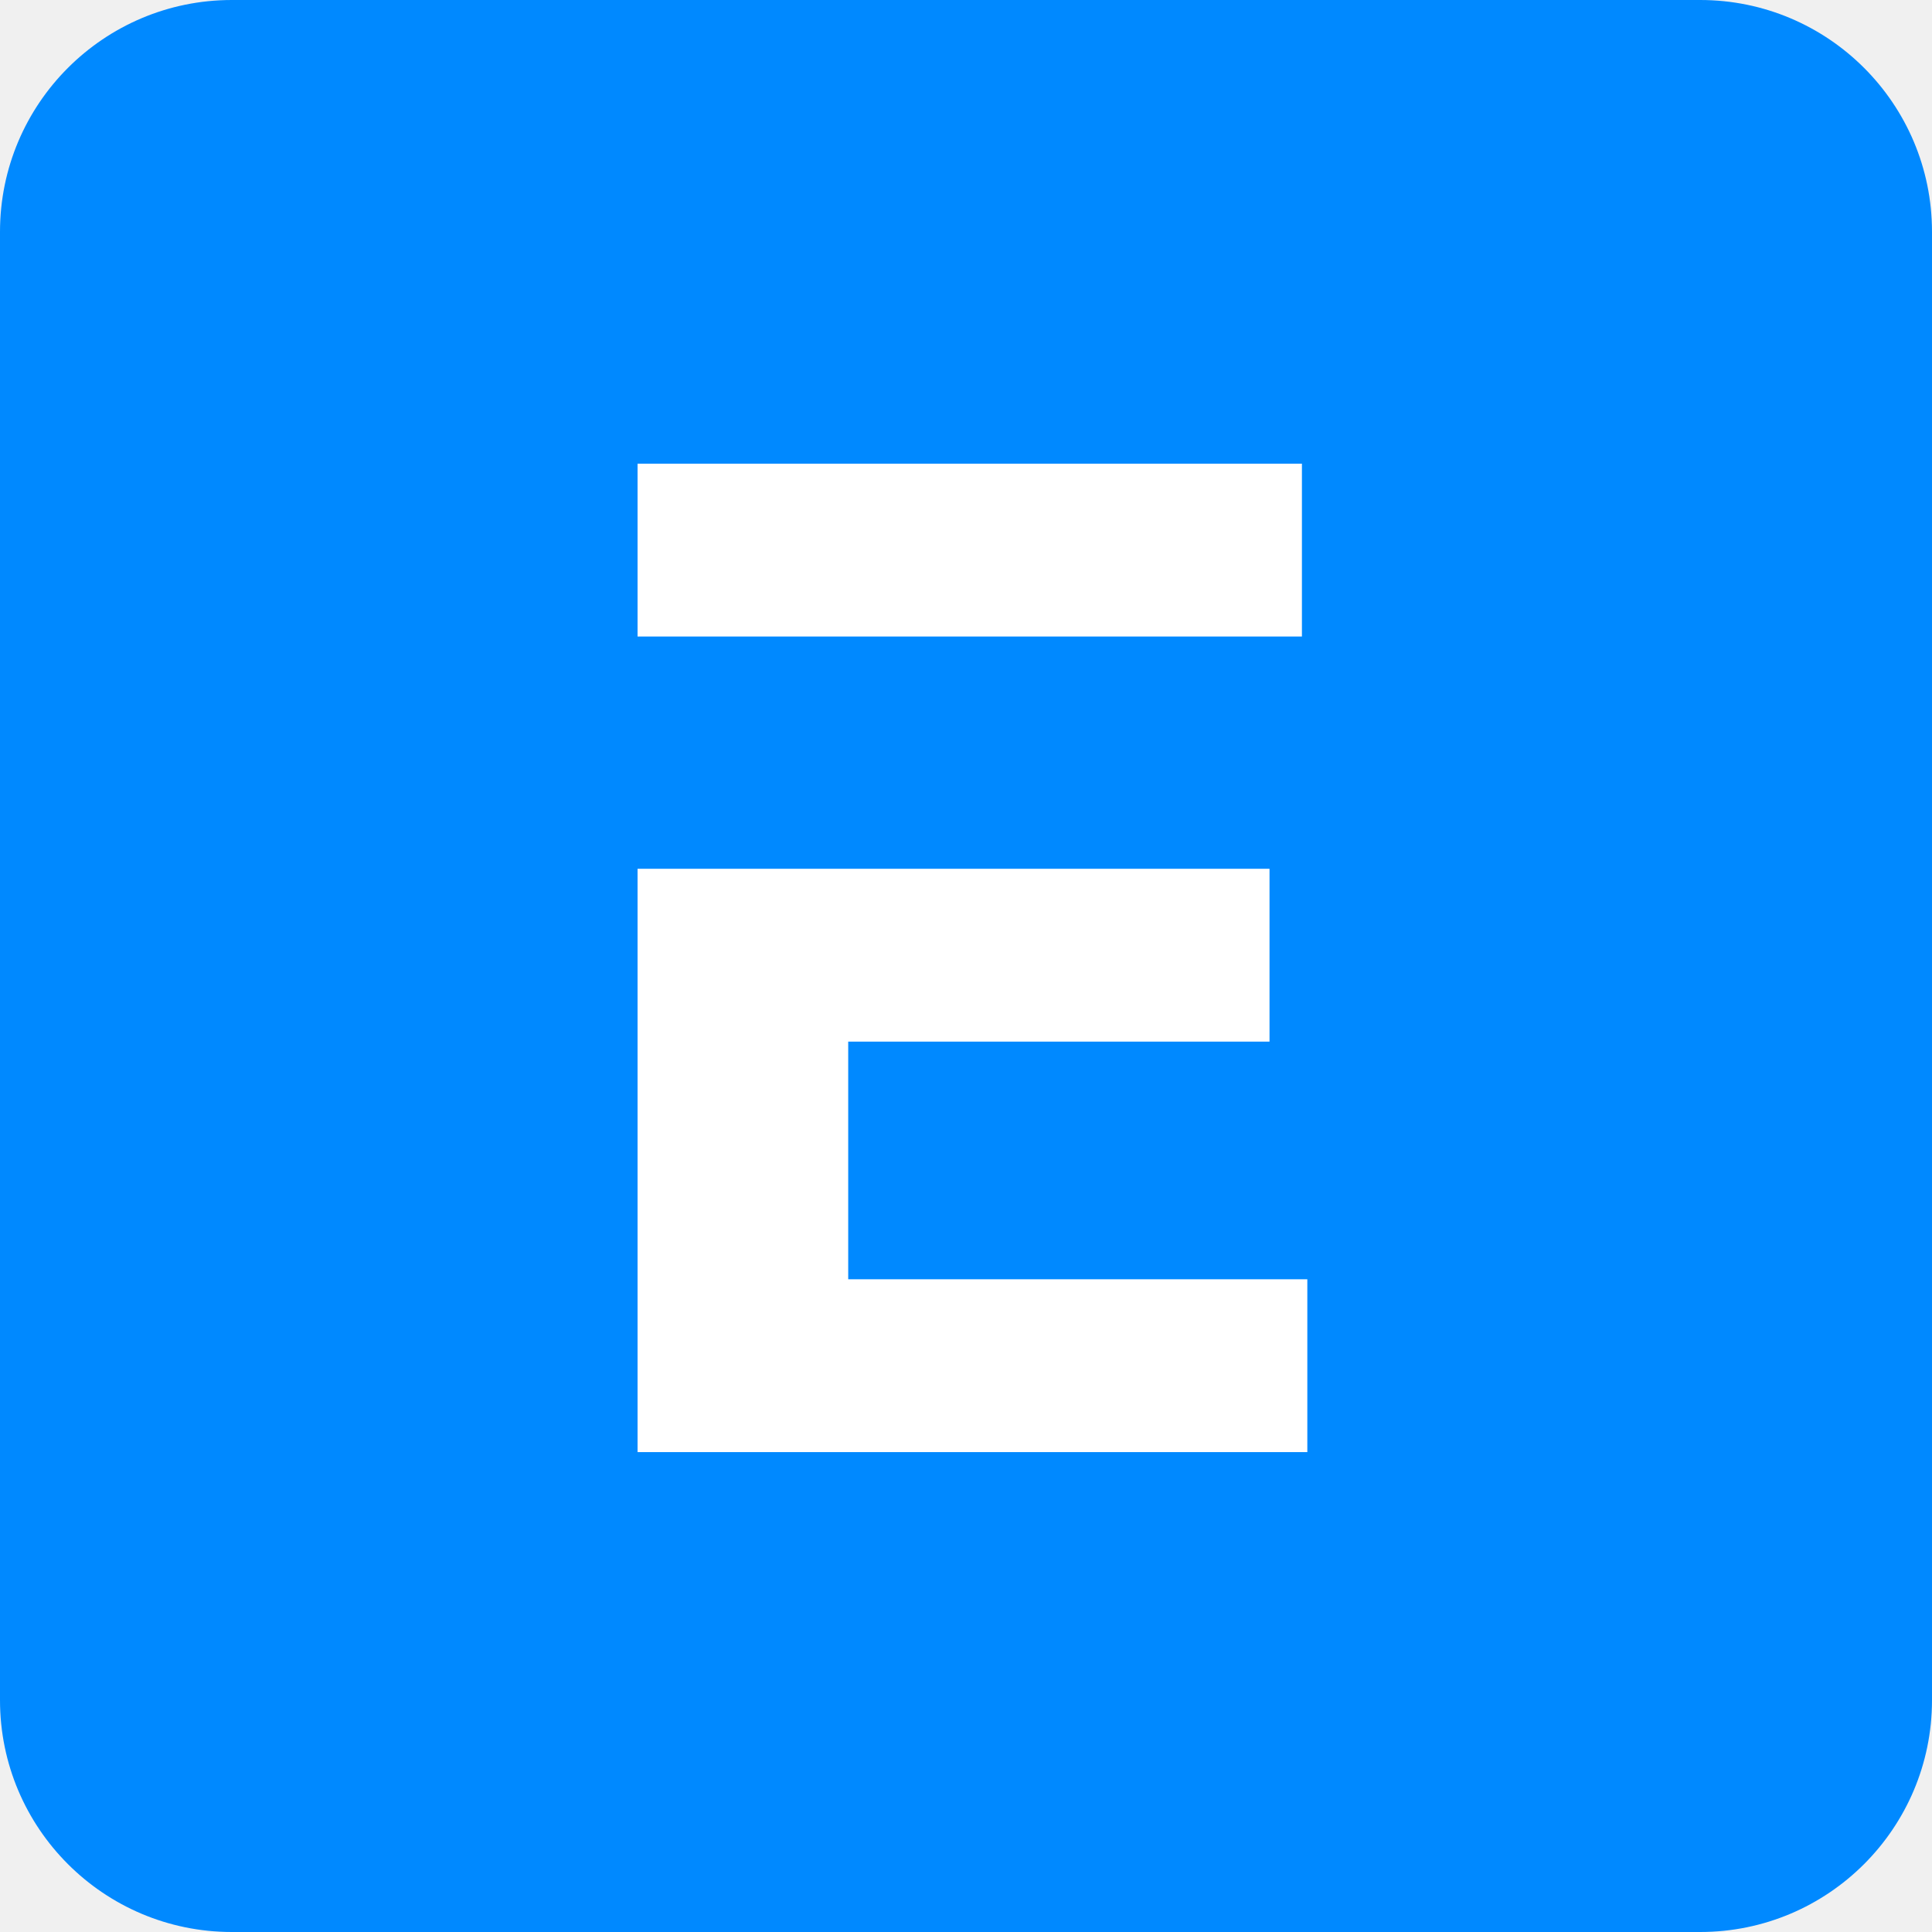
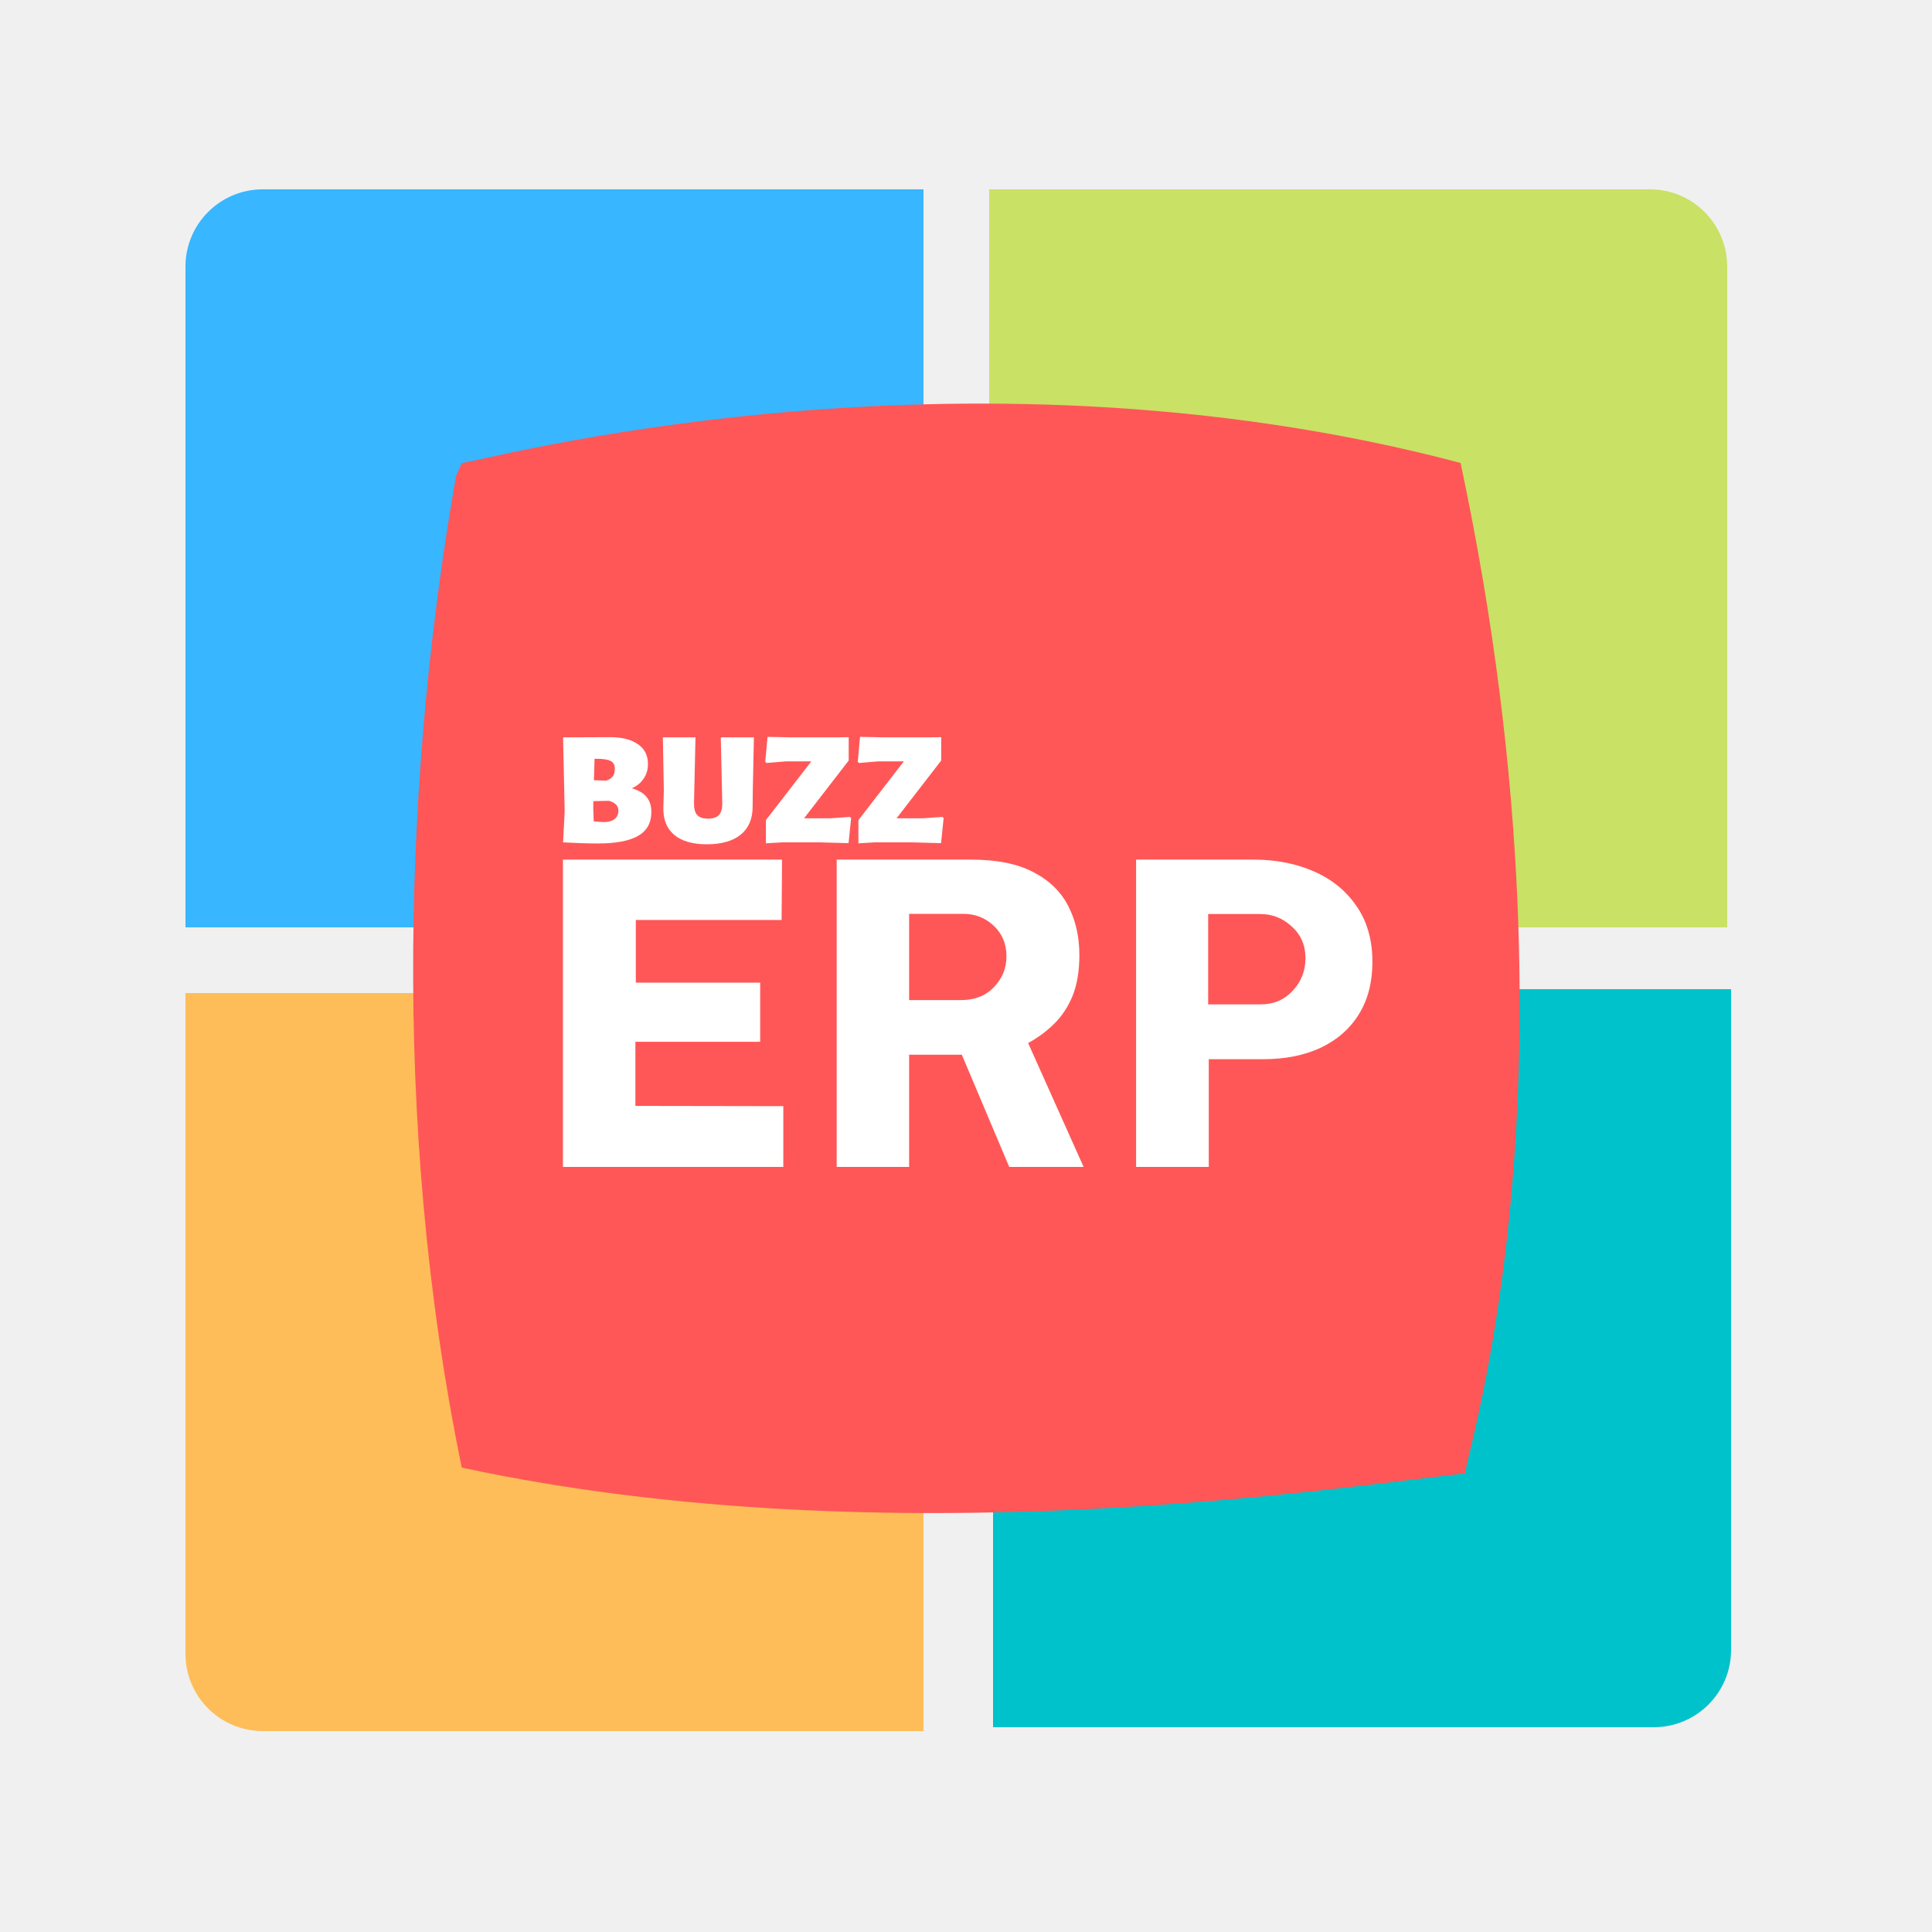
- <svg xmlns="http://www.w3.org/2000/svg" width="100" height="100" viewBox="0 0 100 100" fill="none">
-   <path d="M0 12C0 5.373 5.373 0 12 0H88C94.627 0 100 5.373 100 12V88C100 94.627 94.627 100 88 100H12C5.373 100 0 94.627 0 88V12Z" fill="#0089FF" />
-   <path d="M65.71 32.946H67.387V24H33V32.946H43.903H65.71Z" fill="white" />
-   <path d="M43.903 66.215V53.914H65.71V44.968H43.903H33V75.161H67.667V66.215H43.903Z" fill="white" />
+ <svg xmlns="http://www.w3.org/2000/svg" version="1.2" baseProfile="tiny-ps" viewBox="0 0 500 500" width="512" height="512">
+   <style>
+ 		tspan { white-space:pre }
+ 		.shp0 { fill: #38b6ff } 
+ 		.shp1 { fill: #c9e165 } 
+ 		.shp2 { fill: #febd59 } 
+ 		.shp3 { fill: #00c2cb } 
+ 		.shp4 { fill: #ff5757 } 
+ 	</style>
+   <path id="Layer 2" class="shp0" d="M48 69C48 57.95 56.95 49 68 49L239 49L239 240L48 240L48 69Z" />
+   <path id="Layer 2 copy" class="shp1" d="M256 49L427 49C438.05 49 447 57.95 447 69L447 240L256 240L256 49Z" />
+   <path id="Layer 2 copy 2" class="shp2" d="M48 257L239 257L239 448L68 448C56.95 448 48 439.05 48 428L48 257Z" />
+   <path id="Layer 2 copy 3" class="shp3" d="M257 256L448 256L448 427C448 438.05 439.05 447 428 447L257 447L257 256Z" />
+   <path id="Shape 1" class="shp4" d="M119.5 119.81C121.5 120.31 246.5 85 378 119.81C413.5 286.81 375.5 386.63 379.5 381.31C351 384.13 231 403.81 119.5 379.81C101 289.81 105 197.31 118 123.31" />
+   <path id="BUZZ" fill="#ffffff" aria-label="BUZZ" d="M163.53 204.01Q166.17 204.77 167.35 206.28Q168.57 207.75 168.57 210.15Q168.57 214.39 165.08 216.36Q161.64 218.29 154.75 218.29Q150.93 218.29 145.72 218L146.14 210.02L145.72 190.83L157.86 190.78Q162.48 190.78 165.08 192.59Q167.69 194.35 167.69 197.76Q167.69 199.86 166.59 201.49Q165.54 203.09 163.53 204.01ZM159.12 198.97Q159.12 197.5 158.07 196.96Q157.06 196.37 154.25 196.37L153.87 196.37L153.7 201.91L156.85 202.04Q158.03 201.66 158.57 200.95Q159.12 200.23 159.12 198.97ZM156.35 212.75Q158.07 212.75 159.03 211.99Q160.04 211.24 160.04 209.81Q160.04 208.84 159.45 208.26Q158.91 207.67 157.65 207.25L153.57 207.33L153.53 209.18L153.66 212.58Q155.76 212.75 156.35 212.75ZM195.11 190.83L194.82 204.6L194.78 208.93Q194.73 213.55 191.67 216.03Q188.6 218.5 182.89 218.5Q177.39 218.5 174.45 216.03Q171.55 213.55 171.68 208.93L171.8 204.6L171.55 190.83L179.99 190.83L179.61 207.79Q179.57 209.94 180.41 210.9Q181.29 211.87 183.23 211.87Q185.2 211.87 186.08 210.9Q186.96 209.94 186.92 207.79L186.54 190.83L195.11 190.83ZM219.64 190.78L219.64 196.83L208.09 211.78L214.85 211.78L220.02 211.41L220.27 211.78L219.6 218.21L212.12 218L202.46 218L198.22 218.25L198.22 212.25L209.98 197.04L203.39 197.04L198.35 197.46L198.05 197.13L198.64 190.7L204.94 190.83L216.45 190.83L219.64 190.78ZM243.58 190.78L243.58 196.83L232.03 211.78L238.79 211.78L243.96 211.41L244.21 211.78L243.54 218.21L236.06 218L226.4 218L222.16 218.25L222.16 212.25L233.92 197.04L227.33 197.04L222.29 197.46L221.99 197.13L222.58 190.7L228.88 190.83L240.39 190.83L243.58 190.78Z" />
+   <path id="ERP" fill="#ffffff" aria-label="ERP" d="M202.72 302L145.69 302L145.69 222.47L202.39 222.47L202.28 238.09L164.55 238.09L164.55 254.31L196.73 254.31L196.73 269.61L164.44 269.61L164.44 286.21L202.72 286.27L202.72 302ZM266.08 269.94L280.44 302L261.19 302L248.92 272.96L235.28 272.96L235.28 302L216.53 302L216.53 222.47L251.34 222.47Q261.3 222.47 267.46 225.72Q273.62 228.91 276.48 234.51Q279.34 240.07 279.34 247.16Q279.34 253.38 277.58 257.73Q275.82 262.01 272.79 264.99Q269.82 267.9 266.08 269.94ZM235.28 258.82L248.76 258.82Q254.04 258.82 257.23 255.47Q260.47 252.12 260.47 247.5Q260.47 242.66 257.17 239.57Q253.87 236.5 249.31 236.5L235.28 236.5L235.28 258.82ZM312.83 302L294.02 302L294.02 222.47L324.44 222.47Q333.13 222.47 340.11 225.55Q347.1 228.63 351.11 234.57Q355.18 240.45 355.18 248.98Q355.18 256.85 351.66 262.51Q348.2 268.12 341.82 271.14Q335.49 274.12 326.86 274.12L312.83 274.12L312.83 302ZM312.67 236.55L312.67 259.93L326.31 259.93Q331.31 259.93 334.56 256.4Q337.86 252.83 337.86 247.99Q337.86 242.99 334.34 239.8Q330.87 236.55 326.14 236.55L312.67 236.55Z" />
</svg>
